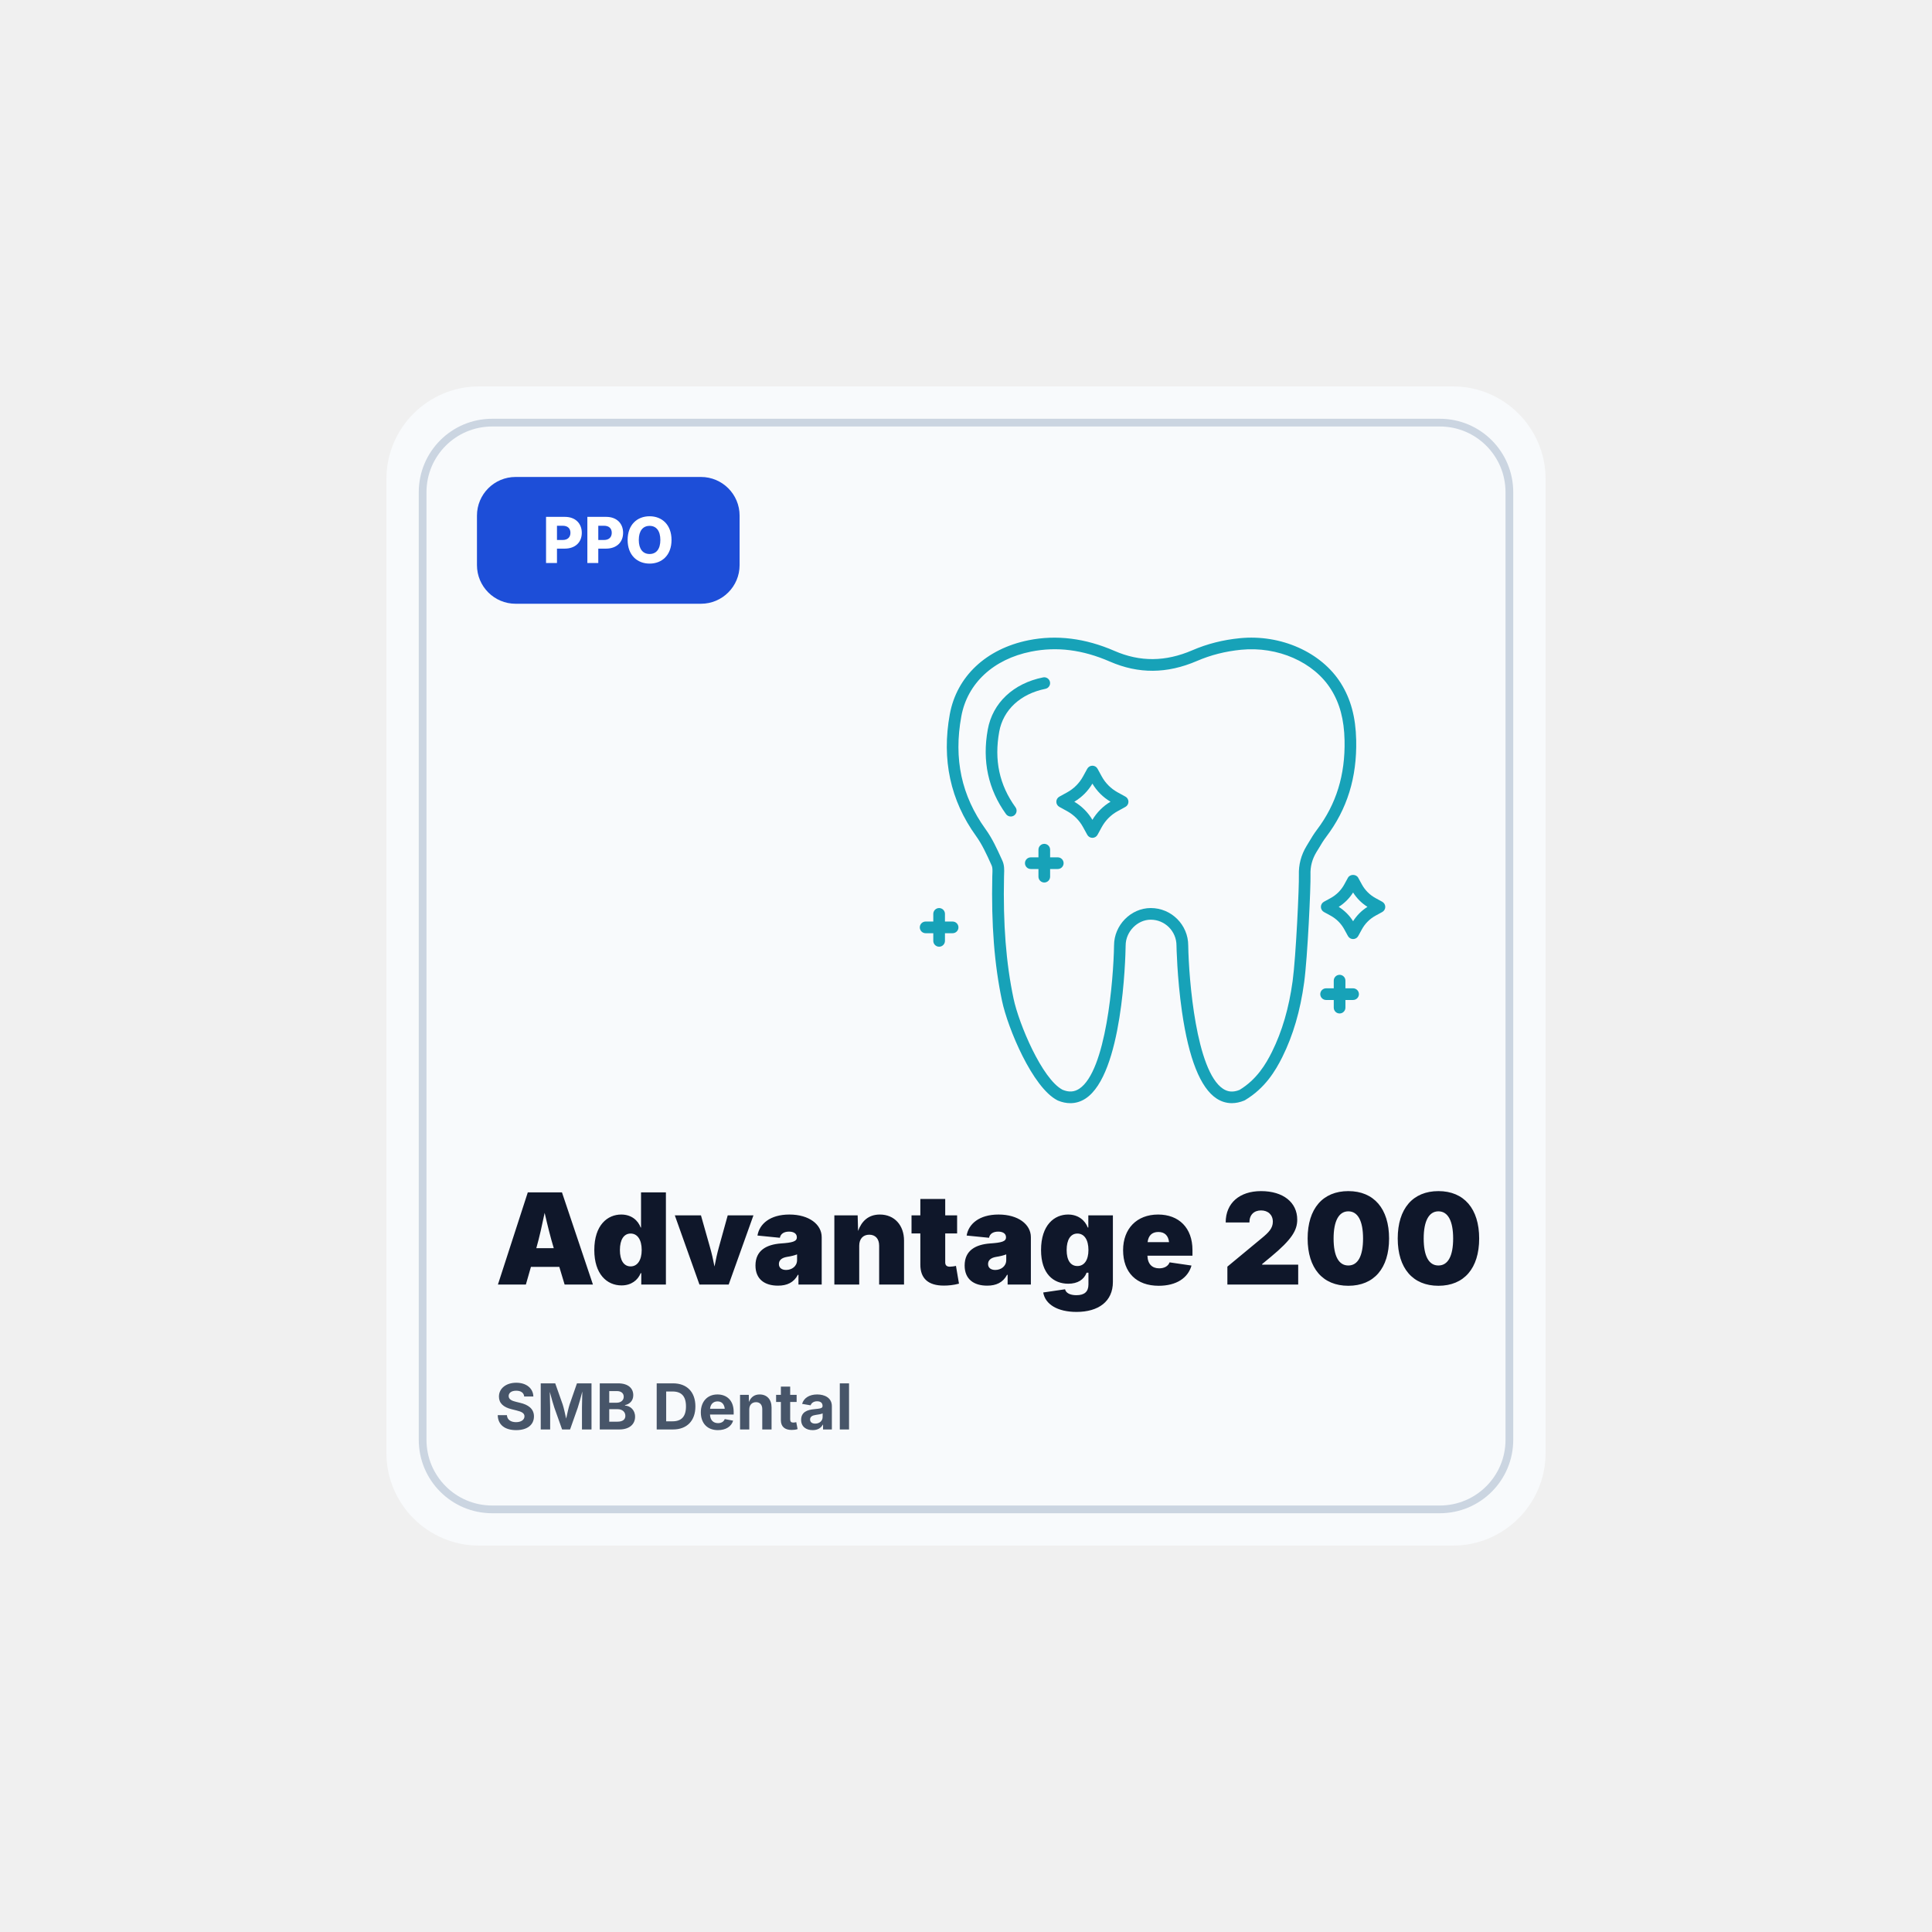
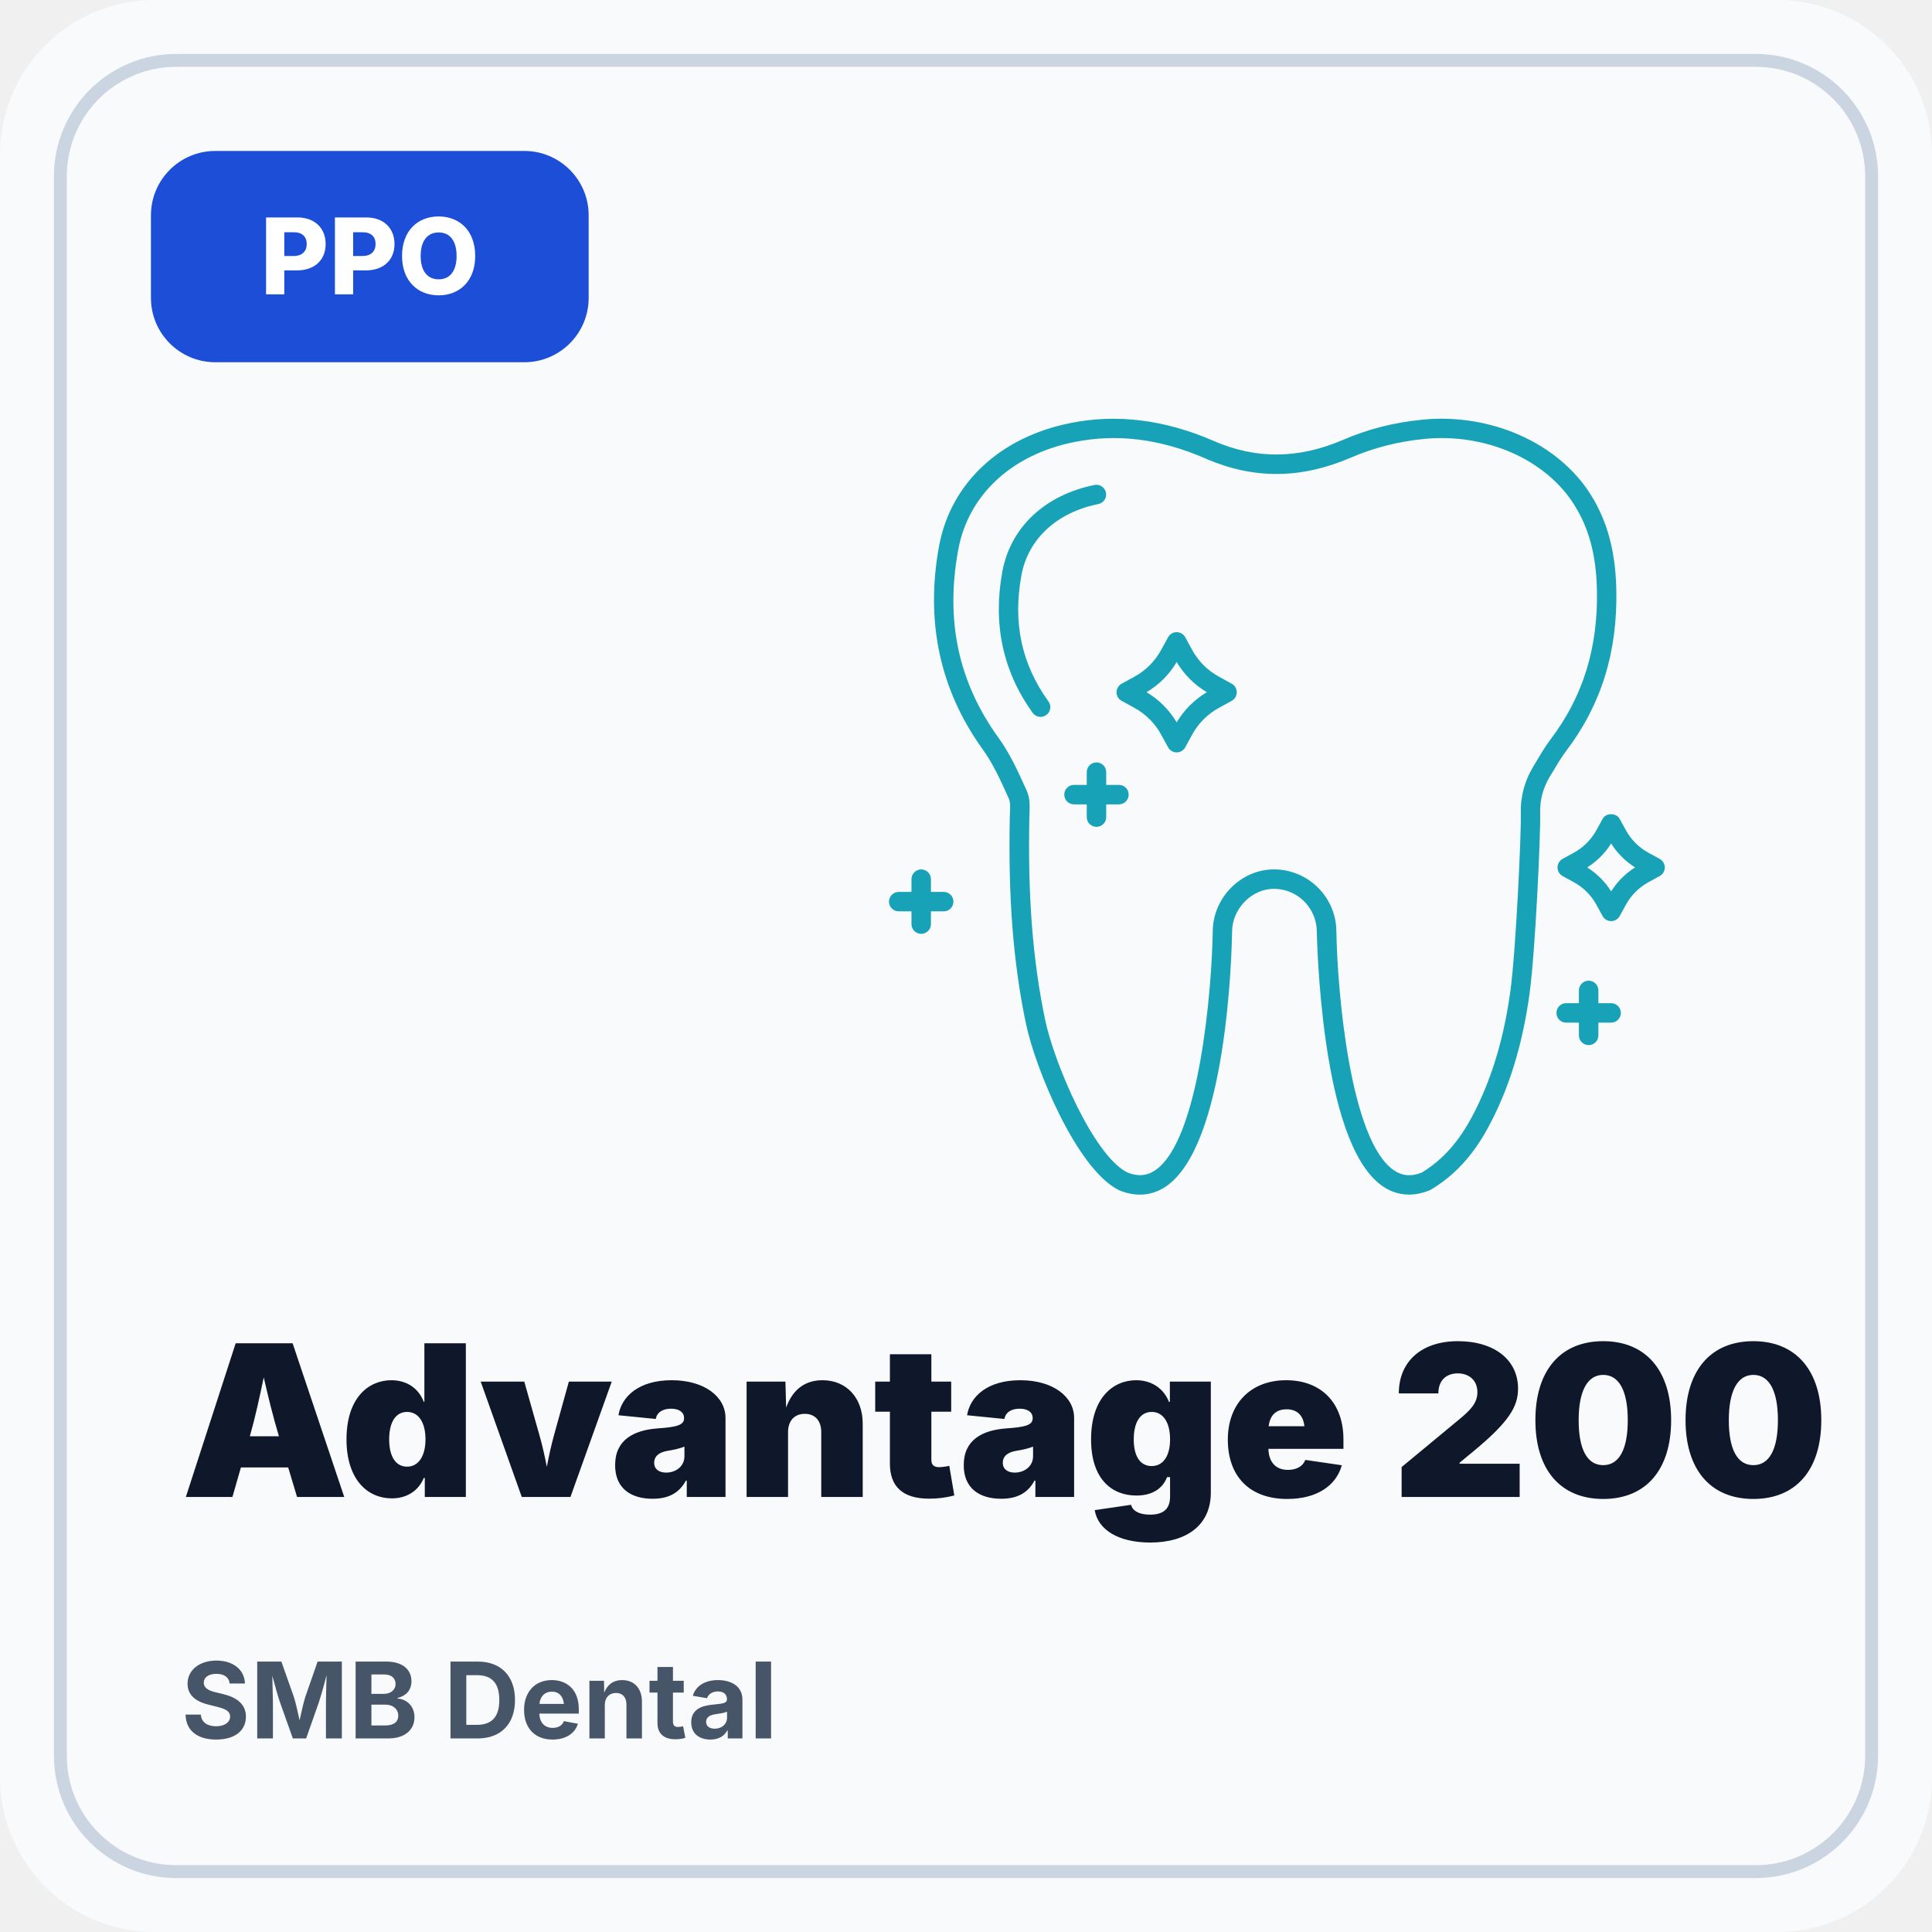
- <svg xmlns="http://www.w3.org/2000/svg" viewBox="0 0 500 500">
+ <svg xmlns="http://www.w3.org/2000/svg" viewBox="100 100 300 300">
  <defs>
    <symbol id="toothIcon" viewBox="0 0 100 100">
      <path d="m78.785 46.289c0.41-0.695 0.801-1.348 1.266-1.957 3.606-4.754 5.289-10.184 5.148-16.602-0.086-3.922-0.922-7.016-2.629-9.738-3.332-5.309-10.281-8.406-17.305-7.711-2.918 0.289-5.582 0.965-8.145 2.07-4.598 1.98-8.965 2.016-13.344 0.105-4.988-2.172-9.934-2.789-14.703-1.828-7.277 1.461-12.328 6.207-13.512 12.695-1.41 7.746 0.102 14.758 4.492 20.844 1.055 1.461 1.824 3.16 2.566 4.801l0.133 0.297c0.152 0.336 0.129 0.871 0.109 1.391l-0.016 0.41c-0.18 8.328 0.352 15.121 1.672 21.375 0.98 4.637 5.215 14.852 9.492 17.027 0.012 0.008 0.023 0.004 0.035 0.012 0.012 0.008 0.02 0.016 0.031 0.023 0.73 0.305 1.449 0.453 2.144 0.453 0.922 0 1.801-0.266 2.606-0.793 6.336-4.152 6.836-23.969 6.871-26.23 0-2.352 2.004-4.418 4.293-4.418 2.438 0 4.418 1.98 4.418 4.434 0 0.055 0.098 5.484 0.941 11.328 1.164 8.059 3.16 13.066 5.93 14.883 0.805 0.527 1.688 0.793 2.606 0.793 0.695 0 1.414-0.152 2.144-0.453 0.043-0.02 0.086-0.039 0.129-0.066 3.426-2.047 5.215-5.027 6.391-7.394 1.844-3.719 3.066-7.891 3.731-12.75 0.598-4.352 1.152-16.594 1.09-18.484-0.047-1.398 0.289-2.672 1.027-3.887zm-1.719-1.02-0.367 0.613c-0.938 1.539-1.379 3.223-1.32 4.996 0.059 1.719-0.492 13.91-1.07 18.145-0.637 4.641-1.793 8.609-3.539 12.133-1.047 2.109-2.621 4.75-5.562 6.527-1.07 0.43-1.969 0.367-2.82-0.191-4.617-3.027-5.875-18.766-5.969-24.555 0-3.539-2.879-6.418-6.418-6.418-3.41 0-6.293 2.938-6.293 6.398-0.094 5.809-1.348 21.543-5.969 24.57-0.859 0.562-1.766 0.617-2.848 0.176-3.508-1.828-7.488-11.281-8.406-15.637-1.285-6.102-1.805-12.746-1.629-20.922l0.012-0.375c0.027-0.719 0.062-1.531-0.285-2.301l-0.133-0.297c-0.785-1.73-1.598-3.523-2.769-5.144-4.117-5.707-5.477-12.023-4.144-19.312 1.031-5.652 5.492-9.801 11.938-11.094 4.422-0.887 8.84-0.332 13.512 1.703 4.914 2.141 9.801 2.106 14.934-0.105 2.371-1.02 4.844-1.648 7.551-1.918 6.285-0.621 12.477 2.106 15.41 6.785 1.508 2.402 2.246 5.172 2.324 8.719 0.129 5.949-1.422 10.969-4.742 15.352-0.535 0.703-0.973 1.441-1.395 2.152z" fill="#17a2b8" />
      <path d="m24.035 26.289c0.68-3.731 3.637-6.473 7.91-7.332 0.543-0.109 0.895-0.637 0.785-1.176s-0.637-0.891-1.176-0.785c-5.109 1.027-8.652 4.367-9.484 8.934-0.98 5.383 0.07 10.258 3.125 14.492 0.195 0.27 0.5 0.414 0.812 0.414 0.203 0 0.406-0.062 0.586-0.188 0.449-0.324 0.551-0.949 0.227-1.395-2.766-3.828-3.676-8.07-2.785-12.965z" fill="#17a2b8" />
      <path d="m89.66 55.441-1.156-0.633c-0.984-0.539-1.789-1.344-2.328-2.328l-0.633-1.156c-0.352-0.641-1.402-0.641-1.754 0l-0.633 1.156c-0.539 0.984-1.344 1.789-2.328 2.328l-1.156 0.633c-0.32 0.176-0.52 0.512-0.52 0.879 0 0.363 0.199 0.703 0.52 0.879l1.156 0.633c0.984 0.539 1.789 1.344 2.328 2.328l0.633 1.156c0.176 0.32 0.512 0.52 0.879 0.52 0.363 0 0.703-0.199 0.879-0.52l0.633-1.156c0.539-0.984 1.344-1.789 2.328-2.328l1.156-0.633c0.32-0.176 0.52-0.512 0.52-0.879-0.004-0.367-0.203-0.703-0.523-0.879zm-4.992 3.336c-0.625-0.996-1.465-1.832-2.461-2.461 0.996-0.625 1.836-1.465 2.461-2.461 0.625 0.996 1.465 1.832 2.461 2.461-0.996 0.629-1.836 1.469-2.461 2.461z" fill="#17a2b8" />
      <path d="m45.656 37.426-1.324-0.727c-1.152-0.633-2.098-1.574-2.731-2.727l-0.723-1.324c-0.176-0.32-0.512-0.52-0.879-0.52-0.363 0-0.703 0.199-0.879 0.52l-0.727 1.324c-0.633 1.152-1.574 2.098-2.731 2.731l-1.324 0.727c-0.32 0.176-0.52 0.512-0.52 0.879 0 0.363 0.199 0.703 0.52 0.879l1.324 0.727c1.152 0.633 2.098 1.574 2.731 2.731l0.727 1.324c0.176 0.32 0.512 0.52 0.879 0.52s0.703-0.199 0.879-0.52l0.723-1.324c0.633-1.152 1.574-2.098 2.731-2.731l1.324-0.727c0.32-0.176 0.52-0.512 0.52-0.879 0-0.371-0.199-0.711-0.52-0.883zm-5.656 3.977c-0.758-1.281-1.824-2.344-3.102-3.102 1.281-0.758 2.344-1.82 3.102-3.102 0.758 1.281 1.824 2.344 3.102 3.102-1.277 0.758-2.34 1.824-3.102 3.102z" fill="#17a2b8" />
      <path d="m82.355 67.961c-0.551 0-1 0.449-1 1v1.312h-1.312c-0.551 0-1 0.449-1 1 0 0.551 0.449 1 1 1h1.312v1.312c0 0.551 0.449 1 1 1s1-0.449 1-1v-1.312h1.312c0.551 0 1-0.449 1-1 0-0.551-0.449-1-1-1h-1.312v-1.312c0-0.555-0.449-1-1-1z" fill="#17a2b8" />
      <path d="m13.734 63.145c0.551 0 1-0.449 1-1v-1.312h1.312c0.551 0 1-0.449 1-1s-0.449-1-1-1h-1.312v-1.312c0-0.551-0.449-1-1-1s-1 0.449-1 1v1.312h-1.312c-0.551 0-1 0.449-1 1s0.449 1 1 1h1.312v1.312c0 0.551 0.449 1 1 1z" fill="#17a2b8" />
      <path d="m34.066 47.832h-1.312v-1.312c0-0.551-0.449-1-1-1-0.551 0-1 0.449-1 1v1.312h-1.312c-0.551 0-1 0.449-1 1s0.449 1 1 1h1.312v1.312c0 0.551 0.449 1 1 1 0.551 0 1-0.449 1-1v-1.312h1.312c0.551 0 1-0.449 1-1-0.004-0.551-0.449-1-1-1z" fill="#17a2b8" />
    </symbol>
  </defs>
  <rect width="300" height="300" rx="24" fill="#F8FAFC" x="100" y="100" style="stroke-width: 1;" />
  <rect x="109.375" y="109.375" width="281.25" height="281.25" rx="18" fill="none" stroke="#CBD5E1" stroke-width="2" style="stroke-width: 2;" />
  <rect x="123.438" y="123.438" width="67.969" height="32.813" rx="10" fill="#1D4ED8" style="stroke-width: 1;" />
  <text x="157.422" y="145.703" text-anchor="middle" font-size="14" font-weight="800" font-family="Inter, ui-sans-serif, system-ui, -apple-system, Segoe UI, Roboto, Arial" fill="#FFFFFF" style="white-space: pre; stroke-width: 1; font-size: 16.4px;">PPO</text>
  <use href="#toothIcon" width="74" height="74" transform="matrix(2.040992, 0, 0, 2.040992, 222.3012, 149.6374)" style="" />
  <text x="128.125" y="332.448" font-size="28" font-weight="900" font-family="Inter, ui-sans-serif, system-ui, -apple-system, Segoe UI, Roboto, Arial" fill="#0F172A" style="white-space: pre; stroke-width: 1; font-size: 32.8px;">Advantage 200</text>
  <text x="128.125" y="369.948" font-size="14" font-weight="700" font-family="Inter, ui-sans-serif, system-ui, -apple-system, Segoe UI, Roboto, Arial" fill="#475569" style="white-space: pre; stroke-width: 1; font-size: 16.4px;">SMB Dental</text>
</svg>
